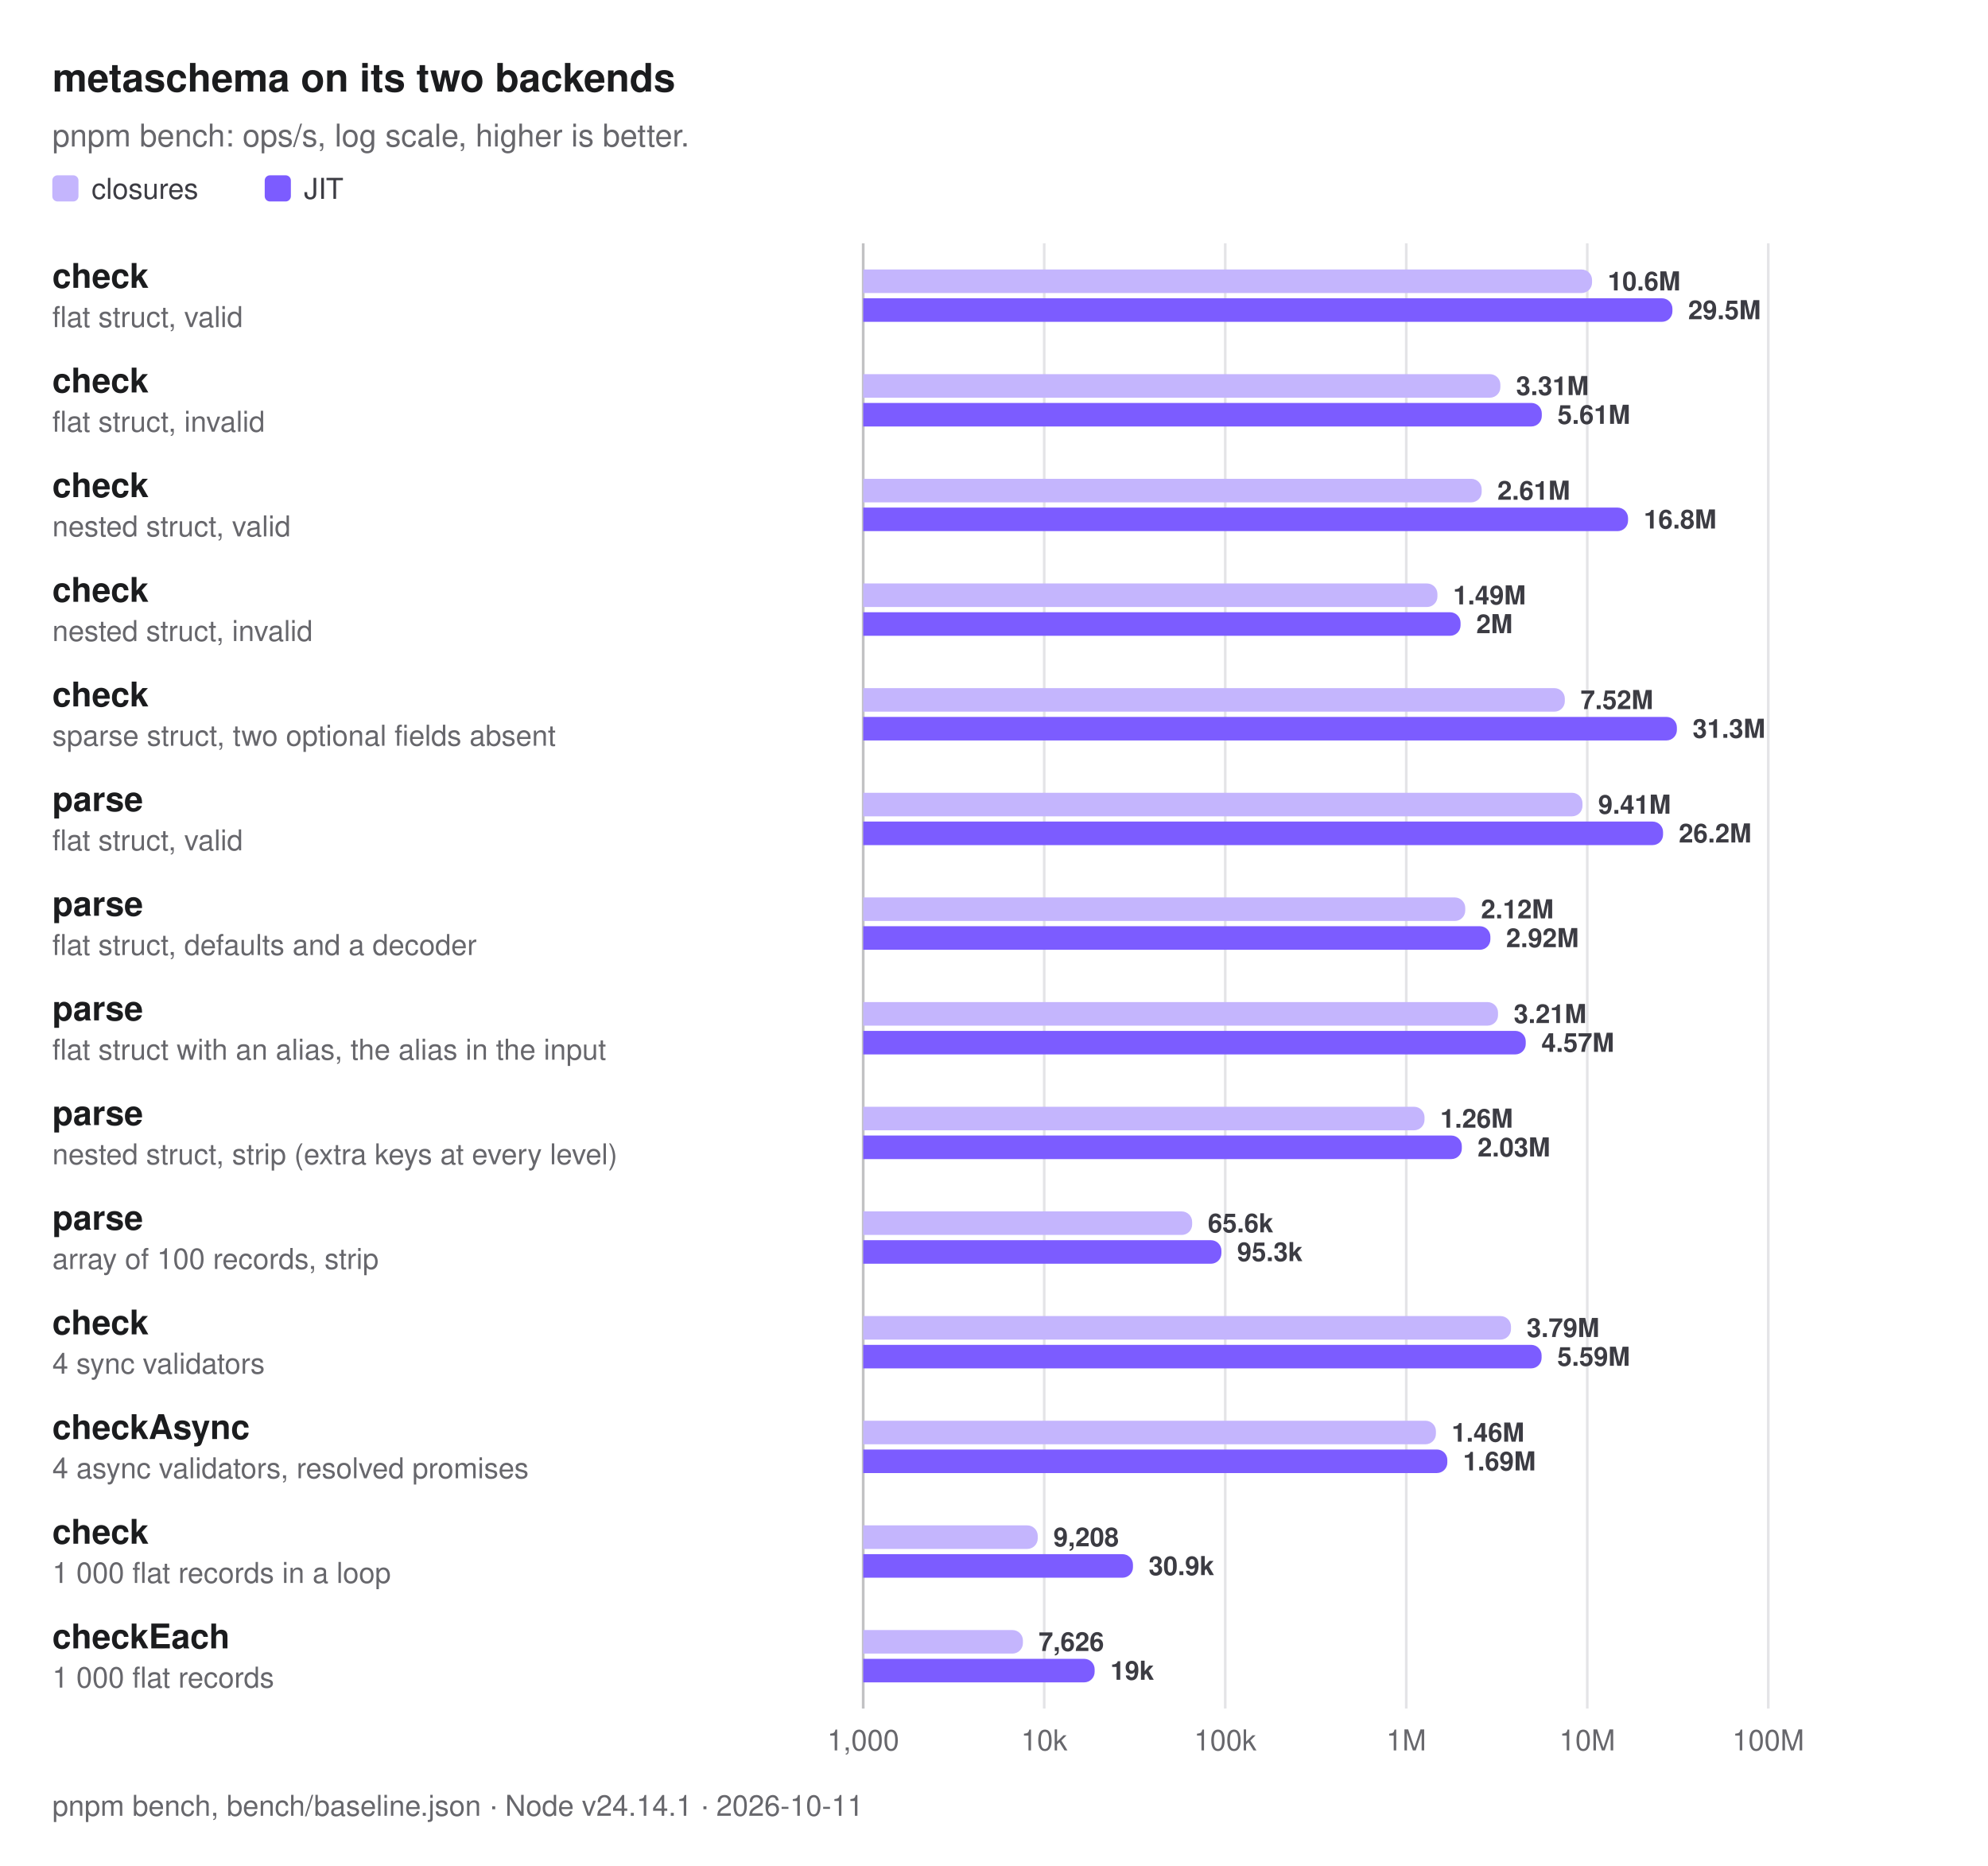
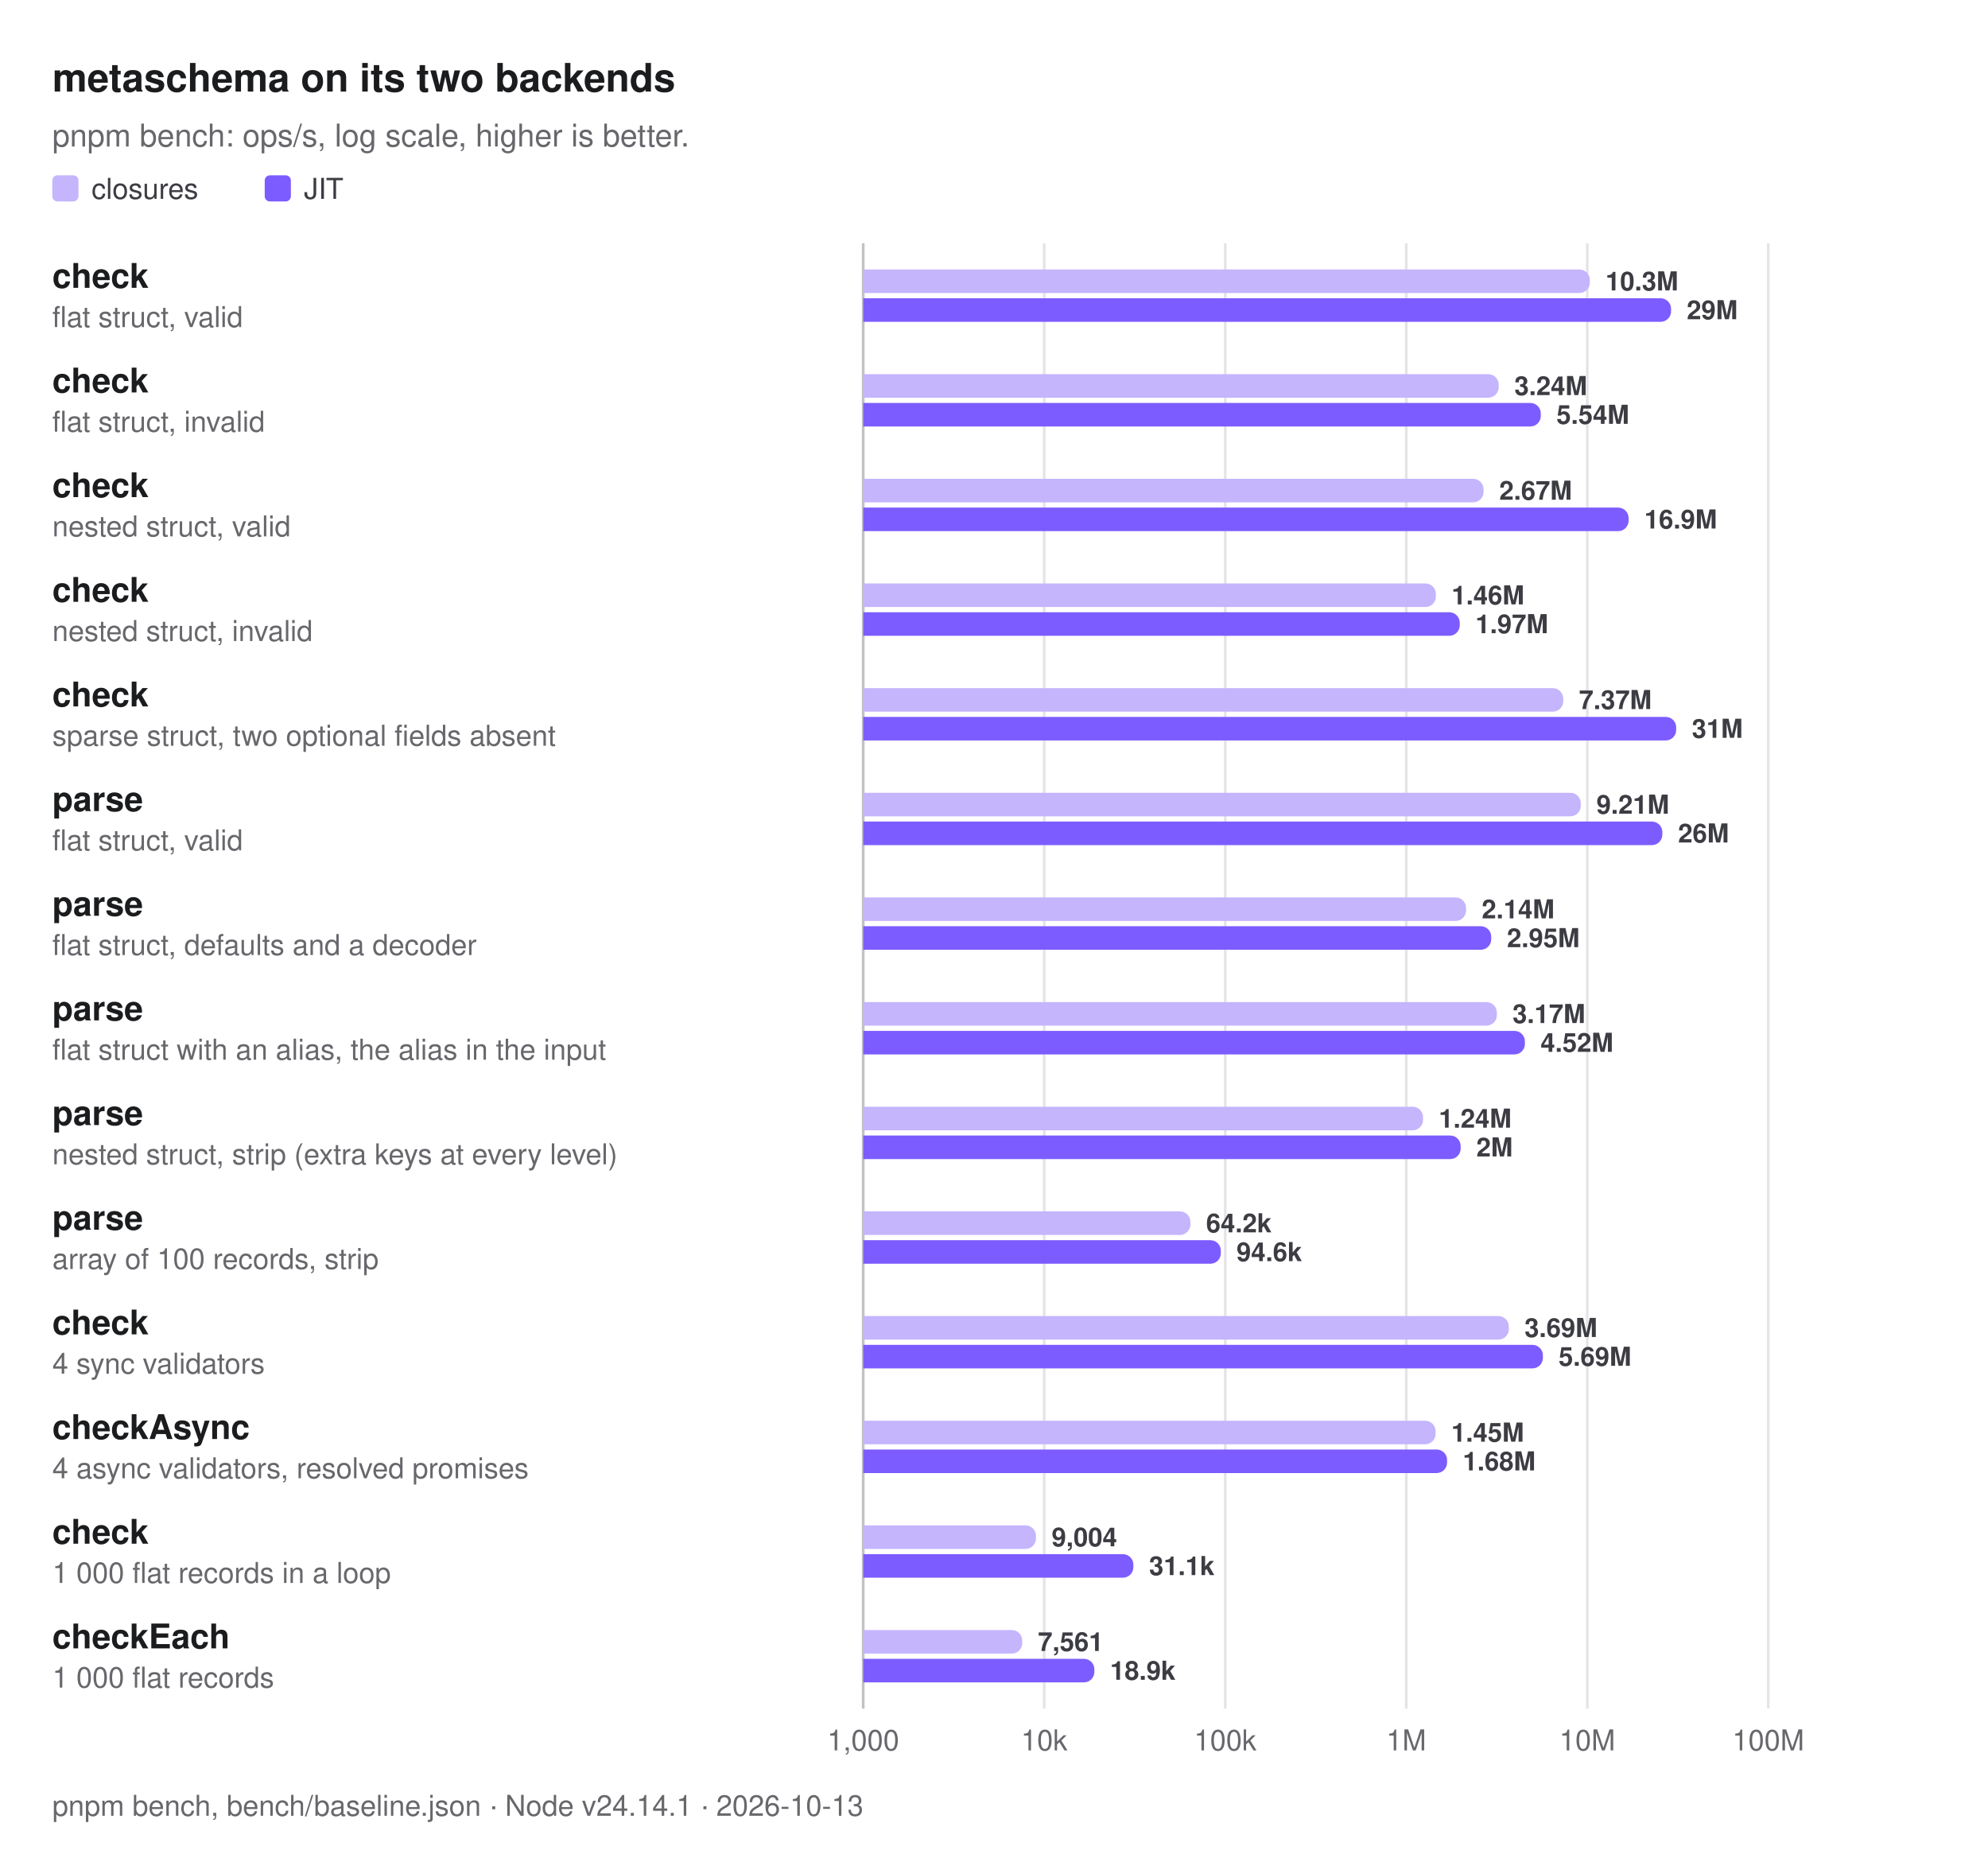
<svg xmlns="http://www.w3.org/2000/svg" width="760" height="713" viewBox="0 0 760 713" role="img" aria-label="metaschema on its two backends. pnpm bench: ops/s, log scale, higher is better.">
  <style>
  text { font-family: -apple-system, BlinkMacSystemFont, "Segoe UI", Helvetica, Arial, sans-serif; }
  .title { font-size: 15px; font-weight: 700; fill: #1b1c1e; }
  .subtitle, .caption { font-size: 12px; fill: #67676c; }
  .caption { font-size: 11px; }
  .group { font-size: 11px; font-weight: 600; letter-spacing: 0.06em; fill: #67676c; }
  .label { font-size: 13px; font-weight: 600; fill: #1b1c1e; }
  .label.primary, .label.secondary { font-weight: 700; }
  .sublabel { font-size: 11px; fill: #67676c; }
  .value { font-size: 12px; font-weight: 600; fill: #3c3c43; font-variant-numeric: tabular-nums; }
  .value.small { font-size: 10px; }
  .legend { font-size: 11px; fill: #3c3c43; }
  .tick { font-size: 11px; fill: #67676c; font-variant-numeric: tabular-nums; }
  .grid { stroke: #e4e4e7; stroke-width: 1; }
  .axis { stroke: #c2c2c4; stroke-width: 1; }
  .ref { stroke: #67676c; stroke-width: 1; stroke-dasharray: 3 3; }
  .bar { fill: #c9cad1; }
  .bar.primary { fill: #7c5cff; }
  .bar.secondary { fill: #c4b5fd; }
  @media (prefers-color-scheme: dark) {
    .title, .label { fill: #dfdfd6; }
    .subtitle, .caption, .group, .sublabel, .tick { fill: #98989f; }
    .value, .legend { fill: #c2c2c4; }
    .grid { stroke: #2e2e32; }
    .axis { stroke: #48484c; }
    .ref { stroke: #98989f; }
    .bar { fill: #4a4b53; }
    .bar.primary { fill: #9d85ff; }
    .bar.secondary { fill: #5b4aa8; }
  }
</style>
  <text class="title" x="20" y="35">metaschema on its two backends</text>
  <text class="subtitle" x="20" y="56">pnpm bench: ops/s, log scale, higher is better.</text>
  <rect class="bar secondary" x="20" y="67" width="10" height="10" rx="2" />
  <text class="legend" x="35" y="76">closures</text>
  <rect class="bar primary" x="101.2" y="67" width="10" height="10" rx="2" />
  <text class="legend" x="116.2" y="76">JIT</text>
  <line class="grid" x1="330" y1="93" x2="330" y2="653" />
  <text class="tick" x="330" y="669" text-anchor="middle">1,000</text>
  <line class="grid" x1="399.2" y1="93" x2="399.2" y2="653" />
  <text class="tick" x="399.2" y="669" text-anchor="middle">10k</text>
  <line class="grid" x1="468.4" y1="93" x2="468.4" y2="653" />
  <text class="tick" x="468.4" y="669" text-anchor="middle">100k</text>
  <line class="grid" x1="537.6" y1="93" x2="537.6" y2="653" />
  <text class="tick" x="537.6" y="669" text-anchor="middle">1M</text>
  <line class="grid" x1="606.8" y1="93" x2="606.8" y2="653" />
  <text class="tick" x="606.8" y="669" text-anchor="middle">10M</text>
  <line class="grid" x1="676" y1="93" x2="676" y2="653" />
  <text class="tick" x="676" y="669" text-anchor="middle">100M</text>
  <line class="axis" x1="330" y1="93" x2="330" y2="653" />
  <g>
    <text class="label" x="20" y="110">check</text>
    <text class="sublabel" x="20" y="125">flat struct, valid</text>
-     <path class="bar secondary" d="M330,103H604.629A4,4 0 0 1 608.629,107V108A4,4 0 0 1 604.629,112H330Z" />
-     <text class="value small" x="614.629" y="111">10.6M</text>
-     <path class="bar primary" d="M330,114H635.36A4,4 0 0 1 639.36,118V119A4,4 0 0 1 635.36,123H330Z" />
-     <text class="value small" x="645.36" y="122">29.5M</text>
+     <path class="bar secondary" d="M330,103H603.784A4,4 0 0 1 607.784,107V108A4,4 0 0 1 603.784,112H330Z" />
+     <text class="value small" x="613.784" y="111">10.3M</text>
+     <path class="bar primary" d="M330,114H634.837A4,4 0 0 1 638.837,118V119A4,4 0 0 1 634.837,123H330Z" />
+     <text class="value small" x="644.837" y="122">29M</text>
  </g>
  <g>
    <text class="label" x="20" y="150">check</text>
    <text class="sublabel" x="20" y="165">flat struct, invalid</text>
-     <path class="bar secondary" d="M330,143H569.584A4,4 0 0 1 573.584,147V148A4,4 0 0 1 569.584,152H330Z" />
-     <text class="value small" x="579.584" y="151">3.31M</text>
-     <path class="bar primary" d="M330,154H585.42A4,4 0 0 1 589.42,158V159A4,4 0 0 1 585.42,163H330Z" />
-     <text class="value small" x="595.42" y="162">5.61M</text>
+     <path class="bar secondary" d="M330,143H568.947A4,4 0 0 1 572.947,147V148A4,4 0 0 1 568.947,152H330Z" />
+     <text class="value small" x="578.947" y="151">3.24M</text>
+     <path class="bar primary" d="M330,154H585.029A4,4 0 0 1 589.029,158V159A4,4 0 0 1 585.029,163H330Z" />
+     <text class="value small" x="595.029" y="162">5.54M</text>
  </g>
  <g>
    <text class="label" x="20" y="190">check</text>
    <text class="sublabel" x="20" y="205">nested struct, valid</text>
-     <path class="bar secondary" d="M330,183H562.443A4,4 0 0 1 566.443,187V188A4,4 0 0 1 562.443,192H330Z" />
-     <text class="value small" x="572.443" y="191">2.61M</text>
-     <path class="bar primary" d="M330,194H618.396A4,4 0 0 1 622.396,198V199A4,4 0 0 1 618.396,203H330Z" />
-     <text class="value small" x="628.396" y="202">16.8M</text>
+     <path class="bar secondary" d="M330,183H563.153A4,4 0 0 1 567.153,187V188A4,4 0 0 1 563.153,192H330Z" />
+     <text class="value small" x="573.153" y="191">2.67M</text>
+     <path class="bar primary" d="M330,194H618.61A4,4 0 0 1 622.61,198V199A4,4 0 0 1 618.61,203H330Z" />
+     <text class="value small" x="628.61" y="202">16.9M</text>
  </g>
  <g>
    <text class="label" x="20" y="230">check</text>
    <text class="sublabel" x="20" y="245">nested struct, invalid</text>
-     <path class="bar secondary" d="M330,223H545.52A4,4 0 0 1 549.52,227V228A4,4 0 0 1 545.52,232H330Z" />
-     <text class="value small" x="555.52" y="231">1.49M</text>
-     <path class="bar primary" d="M330,234H554.362A4,4 0 0 1 558.362,238V239A4,4 0 0 1 554.362,243H330Z" />
-     <text class="value small" x="564.362" y="242">2M</text>
+     <path class="bar secondary" d="M330,223H544.917A4,4 0 0 1 548.917,227V228A4,4 0 0 1 544.917,232H330Z" />
+     <text class="value small" x="554.917" y="231">1.46M</text>
+     <path class="bar primary" d="M330,234H554.049A4,4 0 0 1 558.049,238V239A4,4 0 0 1 554.049,243H330Z" />
+     <text class="value small" x="564.049" y="242">1.97M</text>
  </g>
  <g>
    <text class="label" x="20" y="270">check</text>
    <text class="sublabel" x="20" y="285">sparse struct, two optional fields absent</text>
-     <path class="bar secondary" d="M330,263H594.222A4,4 0 0 1 598.222,267V268A4,4 0 0 1 594.222,272H330Z" />
-     <text class="value small" x="604.222" y="271">7.52M</text>
-     <path class="bar primary" d="M330,274H637.066A4,4 0 0 1 641.066,278V279A4,4 0 0 1 637.066,283H330Z" />
-     <text class="value small" x="647.066" y="282">31.3M</text>
+     <path class="bar secondary" d="M330,263H593.618A4,4 0 0 1 597.618,267V268A4,4 0 0 1 593.618,272H330Z" />
+     <text class="value small" x="603.618" y="271">7.37M</text>
+     <path class="bar primary" d="M330,274H636.796A4,4 0 0 1 640.796,278V279A4,4 0 0 1 636.796,283H330Z" />
+     <text class="value small" x="646.796" y="282">31M</text>
  </g>
  <g>
    <text class="label" x="20" y="310">parse</text>
    <text class="sublabel" x="20" y="325">flat struct, valid</text>
-     <path class="bar secondary" d="M330,303H600.976A4,4 0 0 1 604.976,307V308A4,4 0 0 1 600.976,312H330Z" />
-     <text class="value small" x="610.976" y="311">9.41M</text>
-     <path class="bar primary" d="M330,314H631.779A4,4 0 0 1 635.779,318V319A4,4 0 0 1 631.779,323H330Z" />
-     <text class="value small" x="641.779" y="322">26.2M</text>
+     <path class="bar secondary" d="M330,303H600.321A4,4 0 0 1 604.321,307V308A4,4 0 0 1 600.321,312H330Z" />
+     <text class="value small" x="610.321" y="311">9.21M</text>
+     <path class="bar primary" d="M330,314H631.505A4,4 0 0 1 635.505,318V319A4,4 0 0 1 631.505,323H330Z" />
+     <text class="value small" x="641.505" y="322">26M</text>
  </g>
  <g>
    <text class="label" x="20" y="350">parse</text>
    <text class="sublabel" x="20" y="365">flat struct, defaults and a decoder</text>
-     <path class="bar secondary" d="M330,343H556.158A4,4 0 0 1 560.158,347V348A4,4 0 0 1 556.158,352H330Z" />
-     <text class="value small" x="566.158" y="351">2.12M</text>
-     <path class="bar primary" d="M330,354H565.767A4,4 0 0 1 569.767,358V359A4,4 0 0 1 565.767,363H330Z" />
-     <text class="value small" x="575.767" y="362">2.92M</text>
+     <path class="bar secondary" d="M330,343H556.455A4,4 0 0 1 560.455,347V348A4,4 0 0 1 556.455,352H330Z" />
+     <text class="value small" x="566.455" y="351">2.14M</text>
+     <path class="bar primary" d="M330,354H566.085A4,4 0 0 1 570.085,358V359A4,4 0 0 1 566.085,363H330Z" />
+     <text class="value small" x="576.085" y="362">2.95M</text>
  </g>
  <g>
    <text class="label" x="20" y="390">parse</text>
    <text class="sublabel" x="20" y="405">flat struct with an alias, the alias in the input</text>
-     <path class="bar secondary" d="M330,383H568.688A4,4 0 0 1 572.688,387V388A4,4 0 0 1 568.688,392H330Z" />
-     <text class="value small" x="578.688" y="391">3.21M</text>
-     <path class="bar primary" d="M330,394H579.283A4,4 0 0 1 583.283,398V399A4,4 0 0 1 579.283,403H330Z" />
-     <text class="value small" x="589.283" y="402">4.57M</text>
+     <path class="bar secondary" d="M330,383H568.238A4,4 0 0 1 572.238,387V388A4,4 0 0 1 568.238,392H330Z" />
+     <text class="value small" x="578.238" y="391">3.17M</text>
+     <path class="bar primary" d="M330,394H578.958A4,4 0 0 1 582.958,398V399A4,4 0 0 1 578.958,403H330Z" />
+     <text class="value small" x="588.958" y="402">4.52M</text>
  </g>
  <g>
    <text class="label" x="20" y="430">parse</text>
    <text class="sublabel" x="20" y="445">nested struct, strip (extra keys at every level)</text>
-     <path class="bar secondary" d="M330,423H540.587A4,4 0 0 1 544.587,427V428A4,4 0 0 1 540.587,432H330Z" />
-     <text class="value small" x="550.587" y="431">1.26M</text>
-     <path class="bar primary" d="M330,434H554.846A4,4 0 0 1 558.846,438V439A4,4 0 0 1 554.846,443H330Z" />
-     <text class="value small" x="564.846" y="442">2.03M</text>
+     <path class="bar secondary" d="M330,423H540.033A4,4 0 0 1 544.033,427V428A4,4 0 0 1 540.033,432H330Z" />
+     <text class="value small" x="550.033" y="431">1.24M</text>
+     <path class="bar primary" d="M330,434H554.4A4,4 0 0 1 558.4,438V439A4,4 0 0 1 554.4,443H330Z" />
+     <text class="value small" x="564.4" y="442">2M</text>
  </g>
  <g>
    <text class="label" x="20" y="470">parse</text>
    <text class="sublabel" x="20" y="485">array of 100 records, strip</text>
-     <path class="bar secondary" d="M330,463H451.751A4,4 0 0 1 455.751,467V468A4,4 0 0 1 451.751,472H330Z" />
-     <text class="value small" x="461.751" y="471">65.6k</text>
-     <path class="bar primary" d="M330,474H462.944A4,4 0 0 1 466.944,478V479A4,4 0 0 1 462.944,483H330Z" />
-     <text class="value small" x="472.944" y="482">95.3k</text>
+     <path class="bar secondary" d="M330,463H451.089A4,4 0 0 1 455.089,467V468A4,4 0 0 1 451.089,472H330Z" />
+     <text class="value small" x="461.089" y="471">64.2k</text>
+     <path class="bar primary" d="M330,474H462.718A4,4 0 0 1 466.718,478V479A4,4 0 0 1 462.718,483H330Z" />
+     <text class="value small" x="472.718" y="482">94.6k</text>
  </g>
  <g>
    <text class="label" x="20" y="510">check</text>
    <text class="sublabel" x="20" y="525">4 sync validators</text>
-     <path class="bar secondary" d="M330,503H573.644A4,4 0 0 1 577.644,507V508A4,4 0 0 1 573.644,512H330Z" />
-     <text class="value small" x="583.644" y="511">3.79M</text>
-     <path class="bar primary" d="M330,514H585.347A4,4 0 0 1 589.347,518V519A4,4 0 0 1 585.347,523H330Z" />
-     <text class="value small" x="595.347" y="522">5.59M</text>
+     <path class="bar secondary" d="M330,503H572.828A4,4 0 0 1 576.828,507V508A4,4 0 0 1 572.828,512H330Z" />
+     <text class="value small" x="582.828" y="511">3.69M</text>
+     <path class="bar primary" d="M330,514H585.841A4,4 0 0 1 589.841,518V519A4,4 0 0 1 585.841,523H330Z" />
+     <text class="value small" x="595.841" y="522">5.69M</text>
  </g>
  <g>
    <text class="label" x="20" y="550">checkAsync</text>
    <text class="sublabel" x="20" y="565">4 async validators, resolved promises</text>
-     <path class="bar secondary" d="M330,543H544.946A4,4 0 0 1 548.946,547V548A4,4 0 0 1 544.946,552H330Z" />
-     <text class="value small" x="554.946" y="551">1.46M</text>
-     <path class="bar primary" d="M330,554H549.308A4,4 0 0 1 553.308,558V559A4,4 0 0 1 549.308,563H330Z" />
-     <text class="value small" x="559.308" y="562">1.69M</text>
+     <path class="bar secondary" d="M330,543H544.813A4,4 0 0 1 548.813,547V548A4,4 0 0 1 544.813,552H330Z" />
+     <text class="value small" x="554.813" y="551">1.45M</text>
+     <path class="bar primary" d="M330,554H549.209A4,4 0 0 1 553.209,558V559A4,4 0 0 1 549.209,563H330Z" />
+     <text class="value small" x="559.209" y="562">1.68M</text>
  </g>
  <g>
    <text class="label" x="20" y="590">check</text>
    <text class="sublabel" x="20" y="605">1 000 flat records in a loop</text>
-     <path class="bar secondary" d="M330,583H392.72A4,4 0 0 1 396.72,587V588A4,4 0 0 1 392.72,592H330Z" />
-     <text class="value small" x="402.72" y="591">9,208</text>
-     <path class="bar primary" d="M330,594H429.131A4,4 0 0 1 433.131,598V599A4,4 0 0 1 429.131,603H330Z" />
-     <text class="value small" x="439.131" y="602">30.9k</text>
+     <path class="bar secondary" d="M330,583H392.047A4,4 0 0 1 396.047,587V588A4,4 0 0 1 392.047,592H330Z" />
+     <text class="value small" x="402.047" y="591">9,004</text>
+     <path class="bar primary" d="M330,594H429.276A4,4 0 0 1 433.276,598V599A4,4 0 0 1 429.276,603H330Z" />
+     <text class="value small" x="439.276" y="602">31.1k</text>
  </g>
  <g>
    <text class="label" x="20" y="630">checkEach</text>
    <text class="sublabel" x="20" y="645">1 000 flat records</text>
-     <path class="bar secondary" d="M330,623H387.055A4,4 0 0 1 391.055,627V628A4,4 0 0 1 387.055,632H330Z" />
-     <text class="value small" x="397.055" y="631">7,626</text>
-     <path class="bar primary" d="M330,634H414.476A4,4 0 0 1 418.476,638V639A4,4 0 0 1 414.476,643H330Z" />
-     <text class="value small" x="424.476" y="642">19k</text>
+     <path class="bar secondary" d="M330,623H386.798A4,4 0 0 1 390.798,627V628A4,4 0 0 1 386.798,632H330Z" />
+     <text class="value small" x="396.798" y="631">7,561</text>
+     <path class="bar primary" d="M330,634H414.377A4,4 0 0 1 418.377,638V639A4,4 0 0 1 414.377,643H330Z" />
+     <text class="value small" x="424.377" y="642">18.9k</text>
  </g>
-   <text class="caption" x="20" y="694">pnpm bench, bench/baseline.json · Node v24.14.1 · 2026-10-11</text>
+   <text class="caption" x="20" y="694">pnpm bench, bench/baseline.json · Node v24.14.1 · 2026-10-13</text>
</svg>
